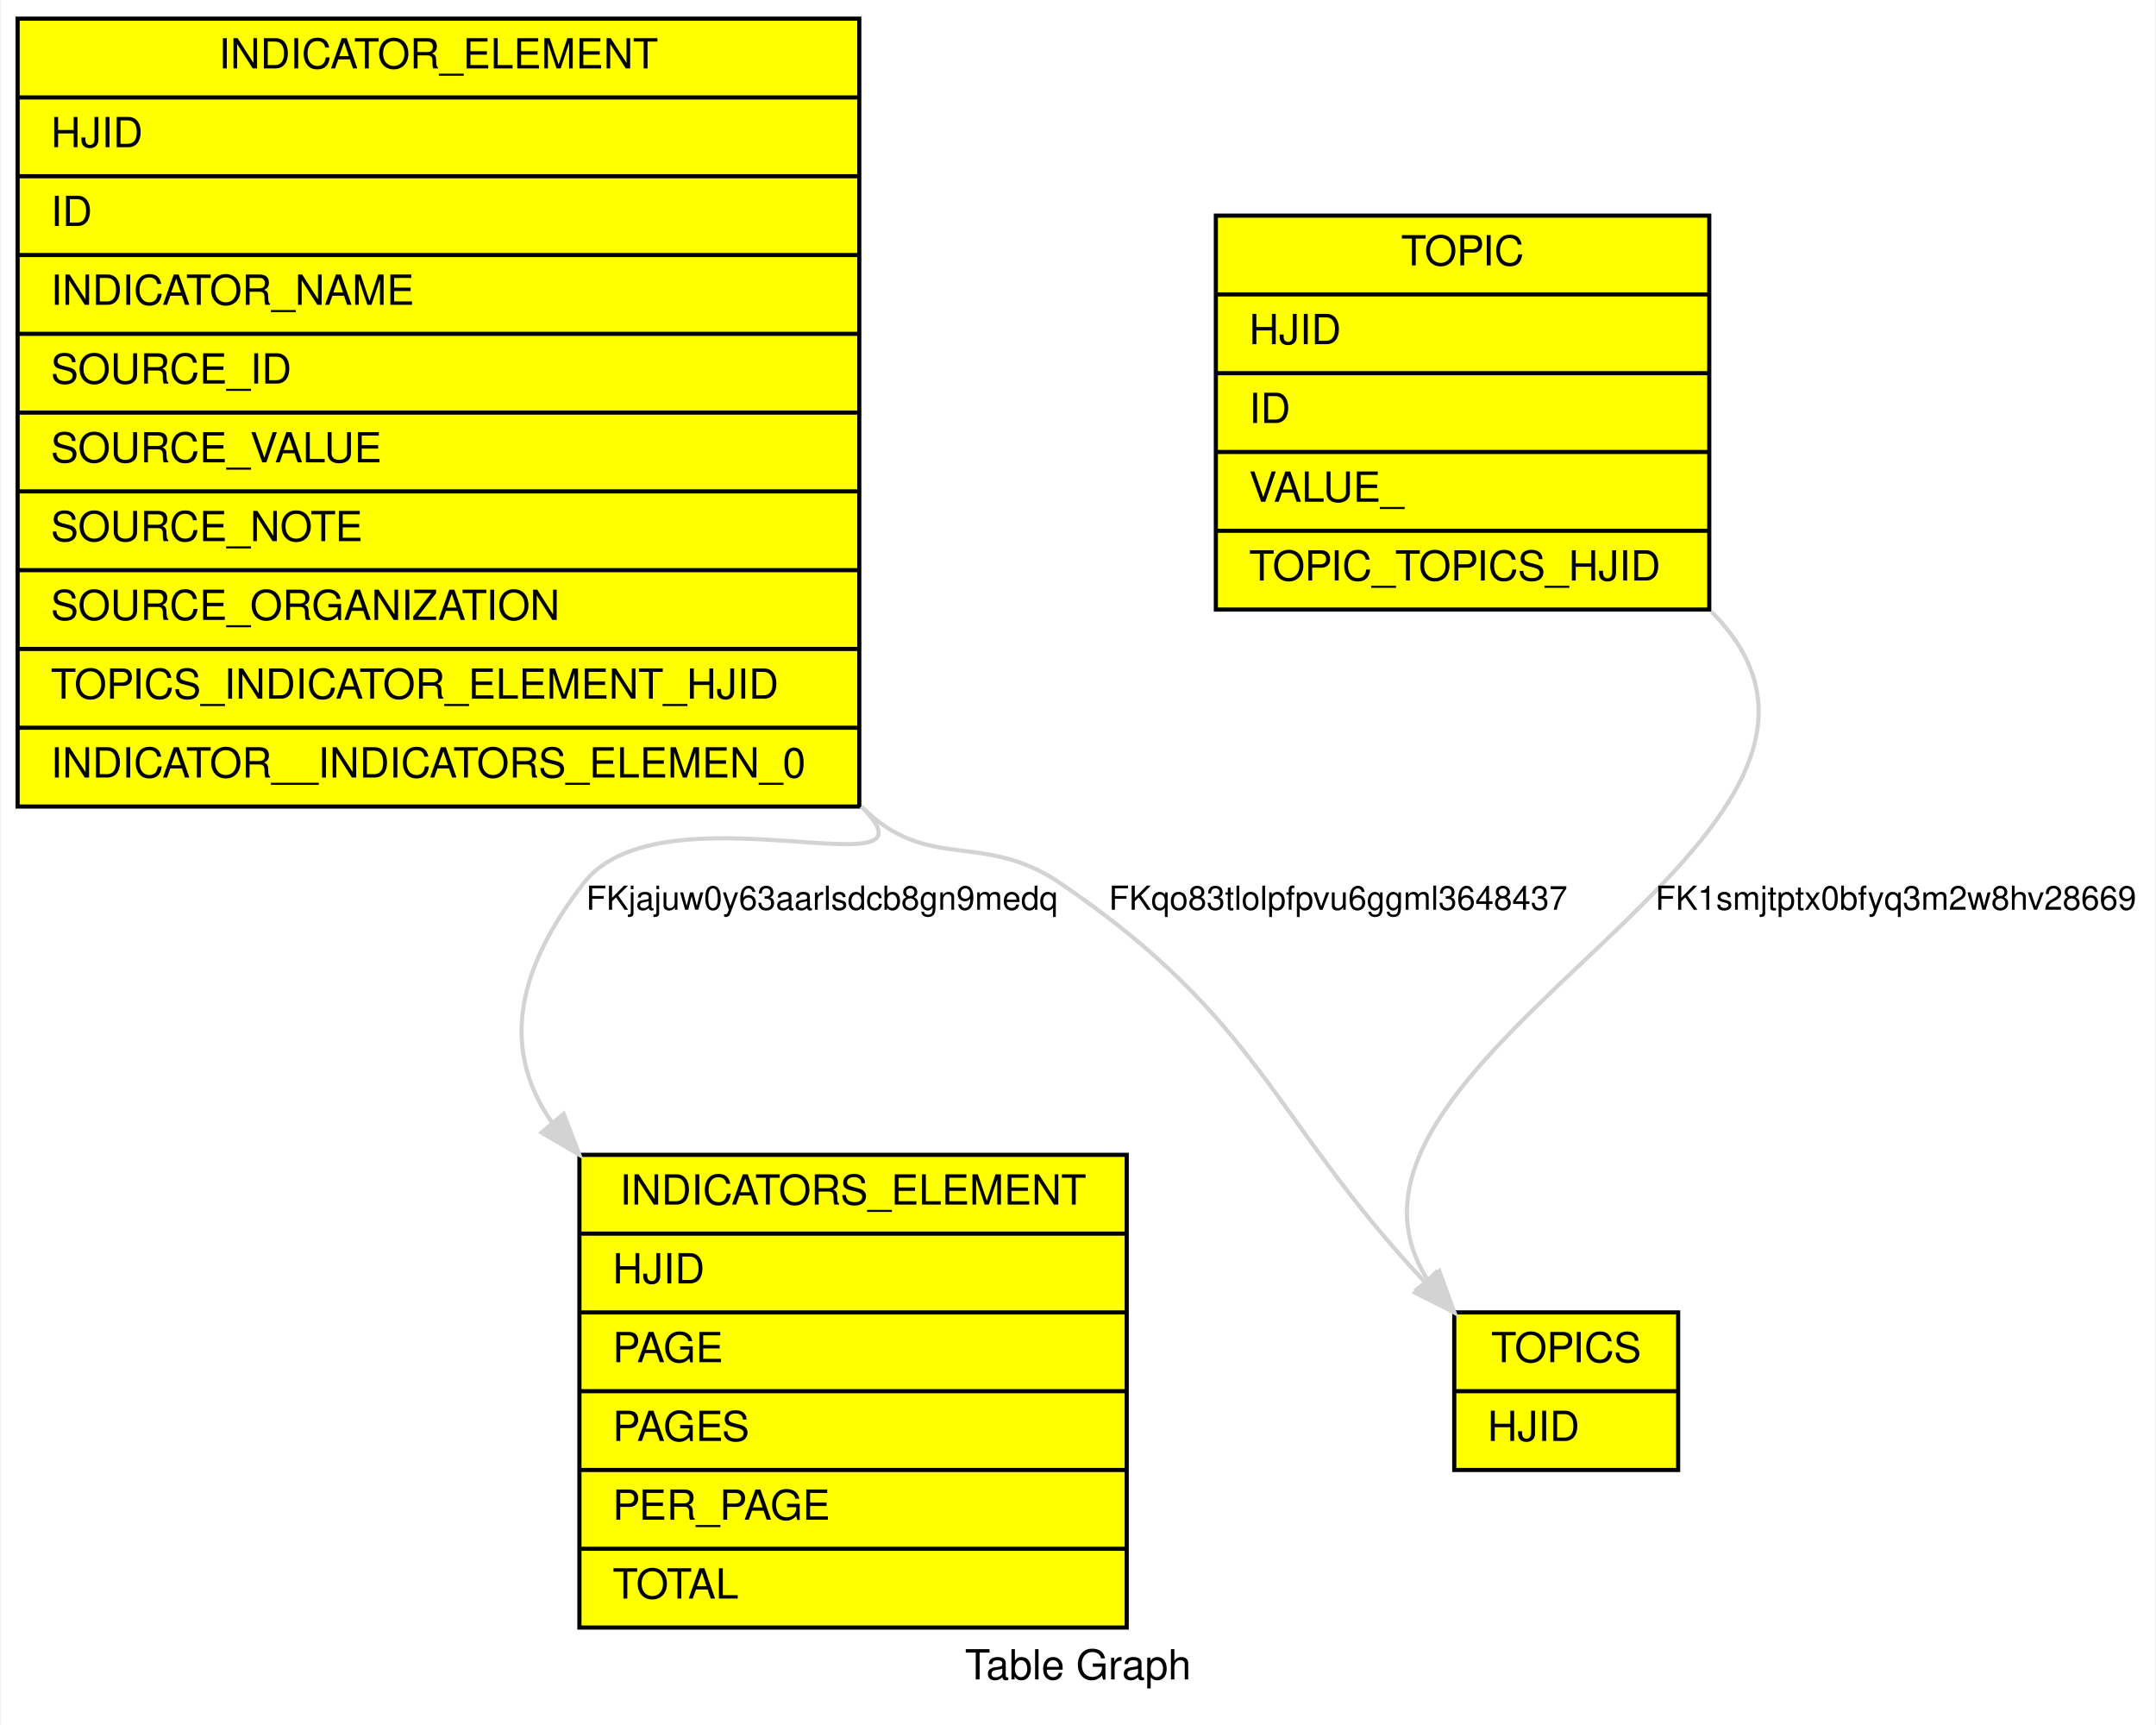
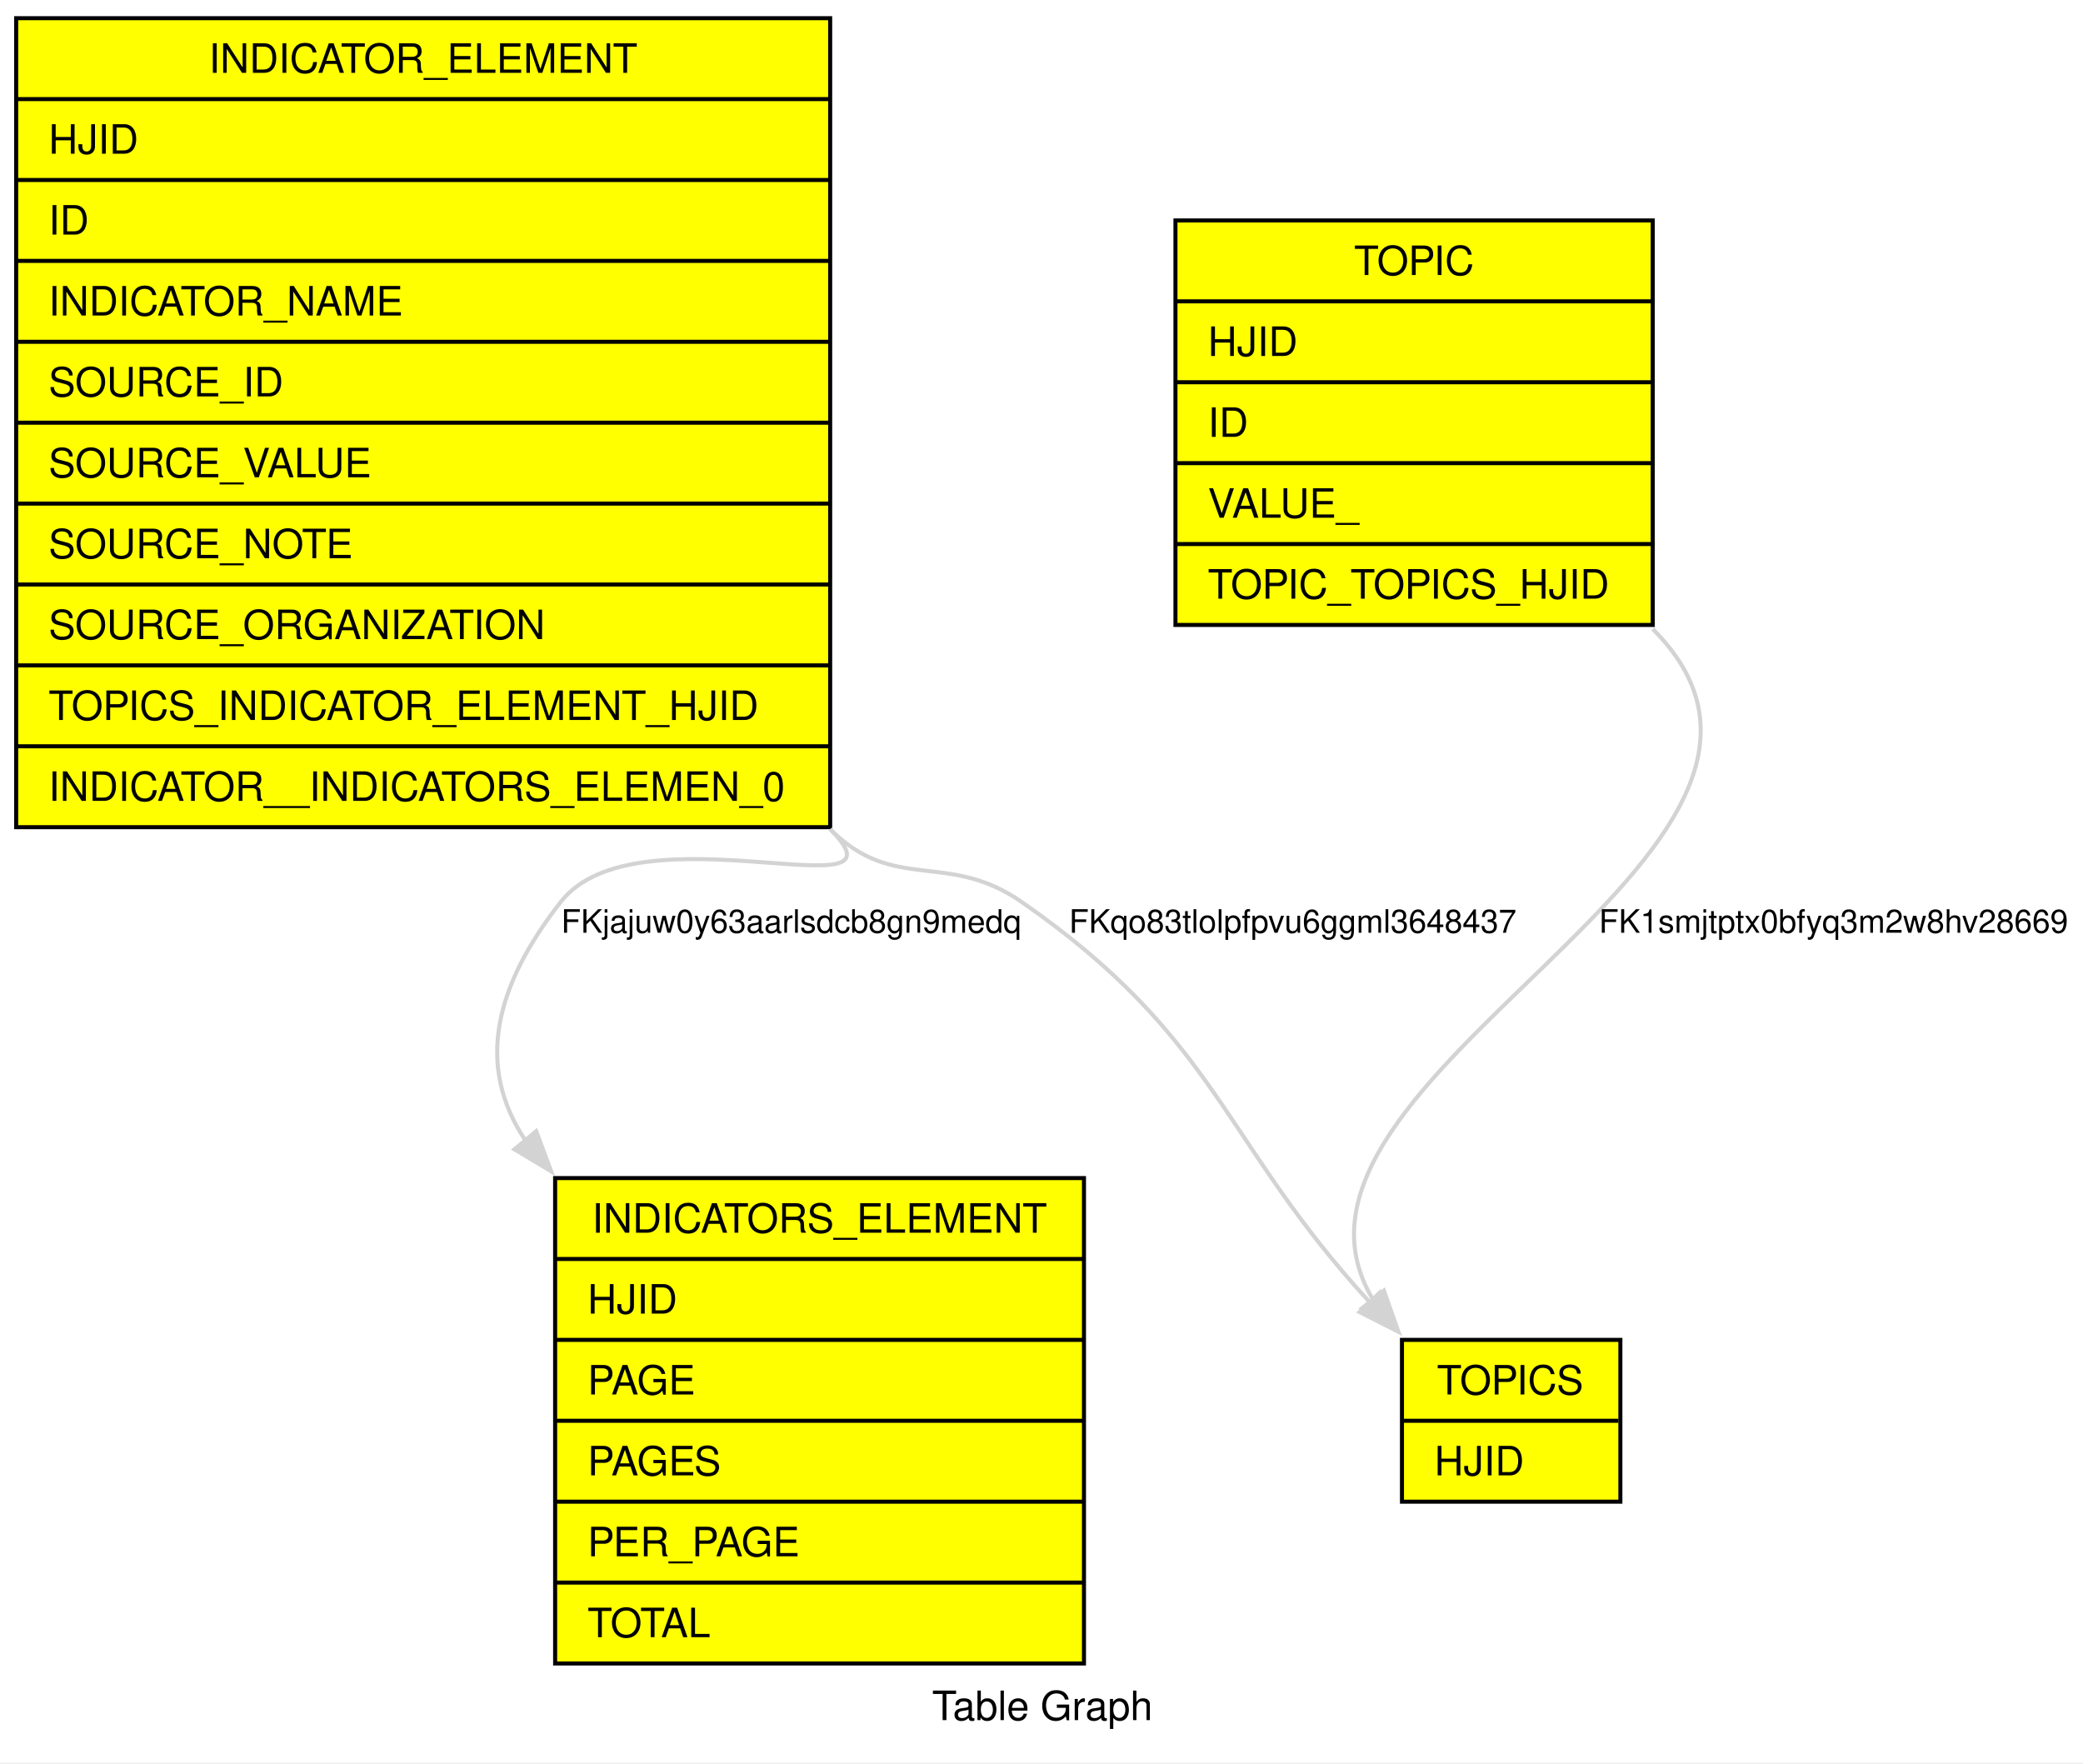
- <svg xmlns="http://www.w3.org/2000/svg" xmlns:xlink="http://www.w3.org/1999/xlink" width="520pt" height="416pt" viewBox="0.00 0.00 519.50 416.00">
-   <g id="graph0" class="graph" transform="scale(1 1) rotate(0) translate(4 412)">
+ <svg xmlns="http://www.w3.org/2000/svg" xmlns:xlink="http://www.w3.org/1999/xlink" width="515pt" height="436pt" viewBox="0.00 0.00 515.00 436.00">
+   <g id="graph0" class="graph" transform="scale(1 1) rotate(0) translate(4 431.75)">
    <g id="a_graph0">
      <a xlink:href="http://tools.hibernate.org" xlink:title="Table Graph">
-         <polygon fill="#ffffff" stroke="transparent" points="-4,4 -4,-412 515.5,-412 515.5,4 -4,4" />
-         <text text-anchor="middle" x="255.75" y="-7" font-family="Helvetica,sans-Serif" font-size="10.00" fill="#000000">Table Graph</text>
+         <polygon fill="white" stroke="none" points="-4,4 -4,-431.75 511.44,-431.75 511.44,4 -4,4" />
+         <text xml:space="preserve" text-anchor="middle" x="253.72" y="-6.5" font-family="Helvetica,sans-Serif" font-size="10.00">Table Graph</text>
      </a>
    </g>
    <g id="node1" class="node">
-       <polygon fill="#ffff00" stroke="#000000" points="0,-217.5 0,-407.5 203,-407.5 203,-217.5 0,-217.5" />
-       <text text-anchor="middle" x="101.5" y="-395.5" font-family="Helvetica,sans-Serif" font-size="10.00" fill="#000000">INDICATOR_ELEMENT</text>
-       <polyline fill="none" stroke="#000000" points="0,-388.5 203,-388.5 " />
-       <text text-anchor="start" x="8" y="-376.5" font-family="Helvetica,sans-Serif" font-size="10.00" fill="#000000">HJID</text>
-       <polyline fill="none" stroke="#000000" points="0,-369.5 203,-369.5 " />
-       <text text-anchor="start" x="8" y="-357.5" font-family="Helvetica,sans-Serif" font-size="10.00" fill="#000000">ID</text>
-       <polyline fill="none" stroke="#000000" points="0,-350.5 203,-350.5 " />
-       <text text-anchor="start" x="8" y="-338.5" font-family="Helvetica,sans-Serif" font-size="10.00" fill="#000000">INDICATOR_NAME</text>
-       <polyline fill="none" stroke="#000000" points="0,-331.5 203,-331.5 " />
-       <text text-anchor="start" x="8" y="-319.5" font-family="Helvetica,sans-Serif" font-size="10.00" fill="#000000">SOURCE_ID</text>
-       <polyline fill="none" stroke="#000000" points="0,-312.5 203,-312.5 " />
-       <text text-anchor="start" x="8" y="-300.5" font-family="Helvetica,sans-Serif" font-size="10.00" fill="#000000">SOURCE_VALUE</text>
-       <polyline fill="none" stroke="#000000" points="0,-293.5 203,-293.5 " />
-       <text text-anchor="start" x="8" y="-281.5" font-family="Helvetica,sans-Serif" font-size="10.00" fill="#000000">SOURCE_NOTE</text>
-       <polyline fill="none" stroke="#000000" points="0,-274.5 203,-274.5 " />
-       <text text-anchor="start" x="8" y="-262.5" font-family="Helvetica,sans-Serif" font-size="10.00" fill="#000000">SOURCE_ORGANIZATION</text>
-       <polyline fill="none" stroke="#000000" points="0,-255.5 203,-255.5 " />
-       <text text-anchor="start" x="8" y="-243.5" font-family="Helvetica,sans-Serif" font-size="10.00" fill="#000000">TOPICS_INDICATOR_ELEMENT_HJID</text>
-       <polyline fill="none" stroke="#000000" points="0,-236.5 203,-236.5 " />
-       <text text-anchor="start" x="8" y="-224.5" font-family="Helvetica,sans-Serif" font-size="10.00" fill="#000000">INDICATOR__INDICATORS_ELEMEN_0</text>
+       <polygon fill="yellow" stroke="black" points="0,-227.25 0,-427.25 201.25,-427.25 201.25,-227.25 0,-227.25" />
+       <text xml:space="preserve" text-anchor="middle" x="100.62" y="-413.75" font-family="Helvetica,sans-Serif" font-size="10.00">INDICATOR_ELEMENT</text>
+       <polyline fill="none" stroke="black" points="0,-407.25 201.25,-407.25" />
+       <text xml:space="preserve" text-anchor="start" x="8" y="-393.75" font-family="Helvetica,sans-Serif" font-size="10.00">HJID</text>
+       <polyline fill="none" stroke="black" points="0,-387.25 201.25,-387.25" />
+       <text xml:space="preserve" text-anchor="start" x="8" y="-373.75" font-family="Helvetica,sans-Serif" font-size="10.00">ID</text>
+       <polyline fill="none" stroke="black" points="0,-367.25 201.25,-367.25" />
+       <text xml:space="preserve" text-anchor="start" x="8" y="-353.75" font-family="Helvetica,sans-Serif" font-size="10.00">INDICATOR_NAME</text>
+       <polyline fill="none" stroke="black" points="0,-347.25 201.25,-347.25" />
+       <text xml:space="preserve" text-anchor="start" x="8" y="-333.75" font-family="Helvetica,sans-Serif" font-size="10.00">SOURCE_ID</text>
+       <polyline fill="none" stroke="black" points="0,-327.25 201.25,-327.25" />
+       <text xml:space="preserve" text-anchor="start" x="8" y="-313.75" font-family="Helvetica,sans-Serif" font-size="10.00">SOURCE_VALUE</text>
+       <polyline fill="none" stroke="black" points="0,-307.25 201.25,-307.25" />
+       <text xml:space="preserve" text-anchor="start" x="8" y="-293.75" font-family="Helvetica,sans-Serif" font-size="10.00">SOURCE_NOTE</text>
+       <polyline fill="none" stroke="black" points="0,-287.25 201.25,-287.25" />
+       <text xml:space="preserve" text-anchor="start" x="8" y="-273.75" font-family="Helvetica,sans-Serif" font-size="10.00">SOURCE_ORGANIZATION</text>
+       <polyline fill="none" stroke="black" points="0,-267.25 201.25,-267.25" />
+       <text xml:space="preserve" text-anchor="start" x="8" y="-253.75" font-family="Helvetica,sans-Serif" font-size="10.00">TOPICS_INDICATOR_ELEMENT_HJID</text>
+       <polyline fill="none" stroke="black" points="0,-247.25 201.25,-247.25" />
+       <text xml:space="preserve" text-anchor="start" x="8" y="-233.75" font-family="Helvetica,sans-Serif" font-size="10.00">INDICATOR__INDICATORS_ELEMEN_0</text>
    </g>
    <g id="node2" class="node">
-       <polygon fill="#ffff00" stroke="#000000" points="346.5,-57.5 346.5,-95.5 400.5,-95.5 400.5,-57.5 346.5,-57.5" />
-       <text text-anchor="middle" x="373.5" y="-83.5" font-family="Helvetica,sans-Serif" font-size="10.00" fill="#000000">TOPICS</text>
-       <polyline fill="none" stroke="#000000" points="346.5,-76.5 400.5,-76.5 " />
-       <text text-anchor="start" x="354.5" y="-64.5" font-family="Helvetica,sans-Serif" font-size="10.00" fill="#000000">HJID</text>
+       <polygon fill="yellow" stroke="black" points="342.62,-60.5 342.62,-100.5 396.62,-100.5 396.62,-60.5 342.62,-60.5" />
+       <text xml:space="preserve" text-anchor="middle" x="369.38" y="-87" font-family="Helvetica,sans-Serif" font-size="10.00">TOPICS</text>
+       <polyline fill="none" stroke="black" points="342.62,-80.5 396.12,-80.5" />
+       <text xml:space="preserve" text-anchor="start" x="350.62" y="-67" font-family="Helvetica,sans-Serif" font-size="10.00">HJID</text>
    </g>
    <g id="edge1" class="edge">
-       <path fill="none" stroke="#d3d3d3" d="M203.5,-217.5C219.667,-201.333 232.605,-211.872 251.5,-199 300.079,-165.905 302.257,-142.524 339.182,-103.062" />
-       <polygon fill="#d3d3d3" stroke="#d3d3d3" points="342.061,-105.12 346.5,-95.5 337.031,-100.252 342.061,-105.12" />
-       <text text-anchor="middle" x="318.5" y="-192.6" font-family="Helvetica,sans-Serif" font-size="8.00" fill="#000000">FKqo83tlolpfpvu6ggml3648437</text>
+       <path fill="none" stroke="lightgrey" d="M201.25,-226.75C217.18,-210.82 230.13,-221.6 248.62,-208.75 297.43,-174.85 297.95,-149.64 334.76,-109.69" />
+       <polygon fill="lightgrey" stroke="lightgrey" points="337.17,-112.23 341.58,-102.59 332.13,-107.38 337.17,-112.23" />
+       <text xml:space="preserve" text-anchor="middle" x="315.62" y="-201.15" font-family="Helvetica,sans-Serif" font-size="8.00">FKqo83tlolpfpvu6ggml3648437</text>
    </g>
    <g id="node3" class="node">
-       <polygon fill="#ffff00" stroke="#000000" points="135.5,-19.5 135.5,-133.5 267.5,-133.5 267.5,-19.5 135.5,-19.5" />
-       <text text-anchor="middle" x="201.5" y="-121.5" font-family="Helvetica,sans-Serif" font-size="10.00" fill="#000000">INDICATORS_ELEMENT</text>
-       <polyline fill="none" stroke="#000000" points="135.5,-114.5 267.5,-114.5 " />
-       <text text-anchor="start" x="143.5" y="-102.5" font-family="Helvetica,sans-Serif" font-size="10.00" fill="#000000">HJID</text>
-       <polyline fill="none" stroke="#000000" points="135.5,-95.5 267.5,-95.5 " />
-       <text text-anchor="start" x="143.5" y="-83.5" font-family="Helvetica,sans-Serif" font-size="10.00" fill="#000000">PAGE</text>
-       <polyline fill="none" stroke="#000000" points="135.5,-76.5 267.5,-76.5 " />
-       <text text-anchor="start" x="143.5" y="-64.5" font-family="Helvetica,sans-Serif" font-size="10.00" fill="#000000">PAGES</text>
-       <polyline fill="none" stroke="#000000" points="135.5,-57.5 267.5,-57.5 " />
-       <text text-anchor="start" x="143.5" y="-45.5" font-family="Helvetica,sans-Serif" font-size="10.00" fill="#000000">PER_PAGE</text>
-       <polyline fill="none" stroke="#000000" points="135.5,-38.5 267.5,-38.5 " />
-       <text text-anchor="start" x="143.5" y="-26.5" font-family="Helvetica,sans-Serif" font-size="10.00" fill="#000000">TOTAL</text>
+       <polygon fill="yellow" stroke="black" points="133.25,-20.5 133.25,-140.5 264,-140.5 264,-20.5 133.25,-20.5" />
+       <text xml:space="preserve" text-anchor="middle" x="198.62" y="-127" font-family="Helvetica,sans-Serif" font-size="10.00">INDICATORS_ELEMENT</text>
+       <polyline fill="none" stroke="black" points="133.25,-120.5 264,-120.5" />
+       <text xml:space="preserve" text-anchor="start" x="141.25" y="-107" font-family="Helvetica,sans-Serif" font-size="10.00">HJID</text>
+       <polyline fill="none" stroke="black" points="133.25,-100.5 264,-100.5" />
+       <text xml:space="preserve" text-anchor="start" x="141.25" y="-87" font-family="Helvetica,sans-Serif" font-size="10.00">PAGE</text>
+       <polyline fill="none" stroke="black" points="133.25,-80.5 264,-80.5" />
+       <text xml:space="preserve" text-anchor="start" x="141.25" y="-67" font-family="Helvetica,sans-Serif" font-size="10.00">PAGES</text>
+       <polyline fill="none" stroke="black" points="133.25,-60.5 264,-60.5" />
+       <text xml:space="preserve" text-anchor="start" x="141.25" y="-47" font-family="Helvetica,sans-Serif" font-size="10.00">PER_PAGE</text>
+       <polyline fill="none" stroke="black" points="133.25,-40.5 264,-40.5" />
+       <text xml:space="preserve" text-anchor="start" x="141.25" y="-27" font-family="Helvetica,sans-Serif" font-size="10.00">TOTAL</text>
    </g>
    <g id="edge2" class="edge">
-       <path fill="none" stroke="#d3d3d3" d="M203.5,-217.5C225.344,-195.656 155.4,-223.436 136.5,-199 120.914,-178.849 116.076,-159.576 128.902,-141.281" />
-       <polygon fill="#d3d3d3" stroke="#d3d3d3" points="131.702,-143.391 135.5,-133.5 126.363,-138.863 131.702,-143.391" />
-       <text text-anchor="middle" x="194" y="-192.6" font-family="Helvetica,sans-Serif" font-size="8.00" fill="#000000">FKjajuw0y63aarlsdcb8gn9medq</text>
+       <path fill="none" stroke="lightgrey" d="M201.25,-226.75C222.94,-205.06 153.52,-232.91 134.62,-208.75 118.61,-188.27 113.35,-168.53 125.91,-149.81" />
+       <polygon fill="lightgrey" stroke="lightgrey" points="128.57,-152.09 132.28,-142.16 123.19,-147.61 128.57,-152.09" />
+       <text xml:space="preserve" text-anchor="middle" x="191.62" y="-201.15" font-family="Helvetica,sans-Serif" font-size="8.00">FKjajuw0y63aarlsdcb8gn9medq</text>
    </g>
    <g id="node4" class="node">
-       <polygon fill="#ffff00" stroke="#000000" points="289,-265 289,-360 408,-360 408,-265 289,-265" />
-       <text text-anchor="middle" x="348.5" y="-348" font-family="Helvetica,sans-Serif" font-size="10.00" fill="#000000">TOPIC</text>
-       <polyline fill="none" stroke="#000000" points="289,-341 408,-341 " />
-       <text text-anchor="start" x="297" y="-329" font-family="Helvetica,sans-Serif" font-size="10.00" fill="#000000">HJID</text>
-       <polyline fill="none" stroke="#000000" points="289,-322 408,-322 " />
-       <text text-anchor="start" x="297" y="-310" font-family="Helvetica,sans-Serif" font-size="10.00" fill="#000000">ID</text>
-       <polyline fill="none" stroke="#000000" points="289,-303 408,-303 " />
-       <text text-anchor="start" x="297" y="-291" font-family="Helvetica,sans-Serif" font-size="10.00" fill="#000000">VALUE_</text>
-       <polyline fill="none" stroke="#000000" points="289,-284 408,-284 " />
-       <text text-anchor="start" x="297" y="-272" font-family="Helvetica,sans-Serif" font-size="10.00" fill="#000000">TOPIC_TOPICS_HJID</text>
+       <polygon fill="yellow" stroke="black" points="286.62,-277.25 286.62,-377.25 404.62,-377.25 404.62,-277.25 286.62,-277.25" />
+       <text xml:space="preserve" text-anchor="middle" x="345.62" y="-363.75" font-family="Helvetica,sans-Serif" font-size="10.00">TOPIC</text>
+       <polyline fill="none" stroke="black" points="286.62,-357.25 404.62,-357.25" />
+       <text xml:space="preserve" text-anchor="start" x="294.62" y="-343.75" font-family="Helvetica,sans-Serif" font-size="10.00">HJID</text>
+       <polyline fill="none" stroke="black" points="286.62,-337.25 404.62,-337.25" />
+       <text xml:space="preserve" text-anchor="start" x="294.62" y="-323.75" font-family="Helvetica,sans-Serif" font-size="10.00">ID</text>
+       <polyline fill="none" stroke="black" points="286.62,-317.25 404.62,-317.25" />
+       <text xml:space="preserve" text-anchor="start" x="294.62" y="-303.75" font-family="Helvetica,sans-Serif" font-size="10.00">VALUE_</text>
+       <polyline fill="none" stroke="black" points="286.62,-297.25 404.62,-297.25" />
+       <text xml:space="preserve" text-anchor="start" x="294.62" y="-283.75" font-family="Helvetica,sans-Serif" font-size="10.00">TOPIC_TOPICS_HJID</text>
    </g>
    <g id="edge3" class="edge">
-       <path fill="none" stroke="#d3d3d3" d="M408.5,-264.5C462.421,-210.579 305.838,-157.311 340.024,-103.451" />
-       <polygon fill="#d3d3d3" stroke="#d3d3d3" points="342.899,-105.464 346.5,-95.5 337.471,-101.043 342.899,-105.464" />
-       <text text-anchor="middle" x="453" y="-192.6" font-family="Helvetica,sans-Serif" font-size="8.00" fill="#000000">FK1smjtptx0bfyq3m2w8hv28669</text>
+       <path fill="none" stroke="lightgrey" d="M404.62,-276.25C459.94,-220.94 301.88,-165.68 335.52,-110.38" />
+       <polygon fill="lightgrey" stroke="lightgrey" points="338.16,-112.68 341.68,-102.68 332.7,-108.3 338.16,-112.68" />
+       <text xml:space="preserve" text-anchor="middle" x="449.32" y="-201.15" font-family="Helvetica,sans-Serif" font-size="8.00">FK1smjtptx0bfyq3m2w8hv28669</text>
    </g>
  </g>
</svg>
